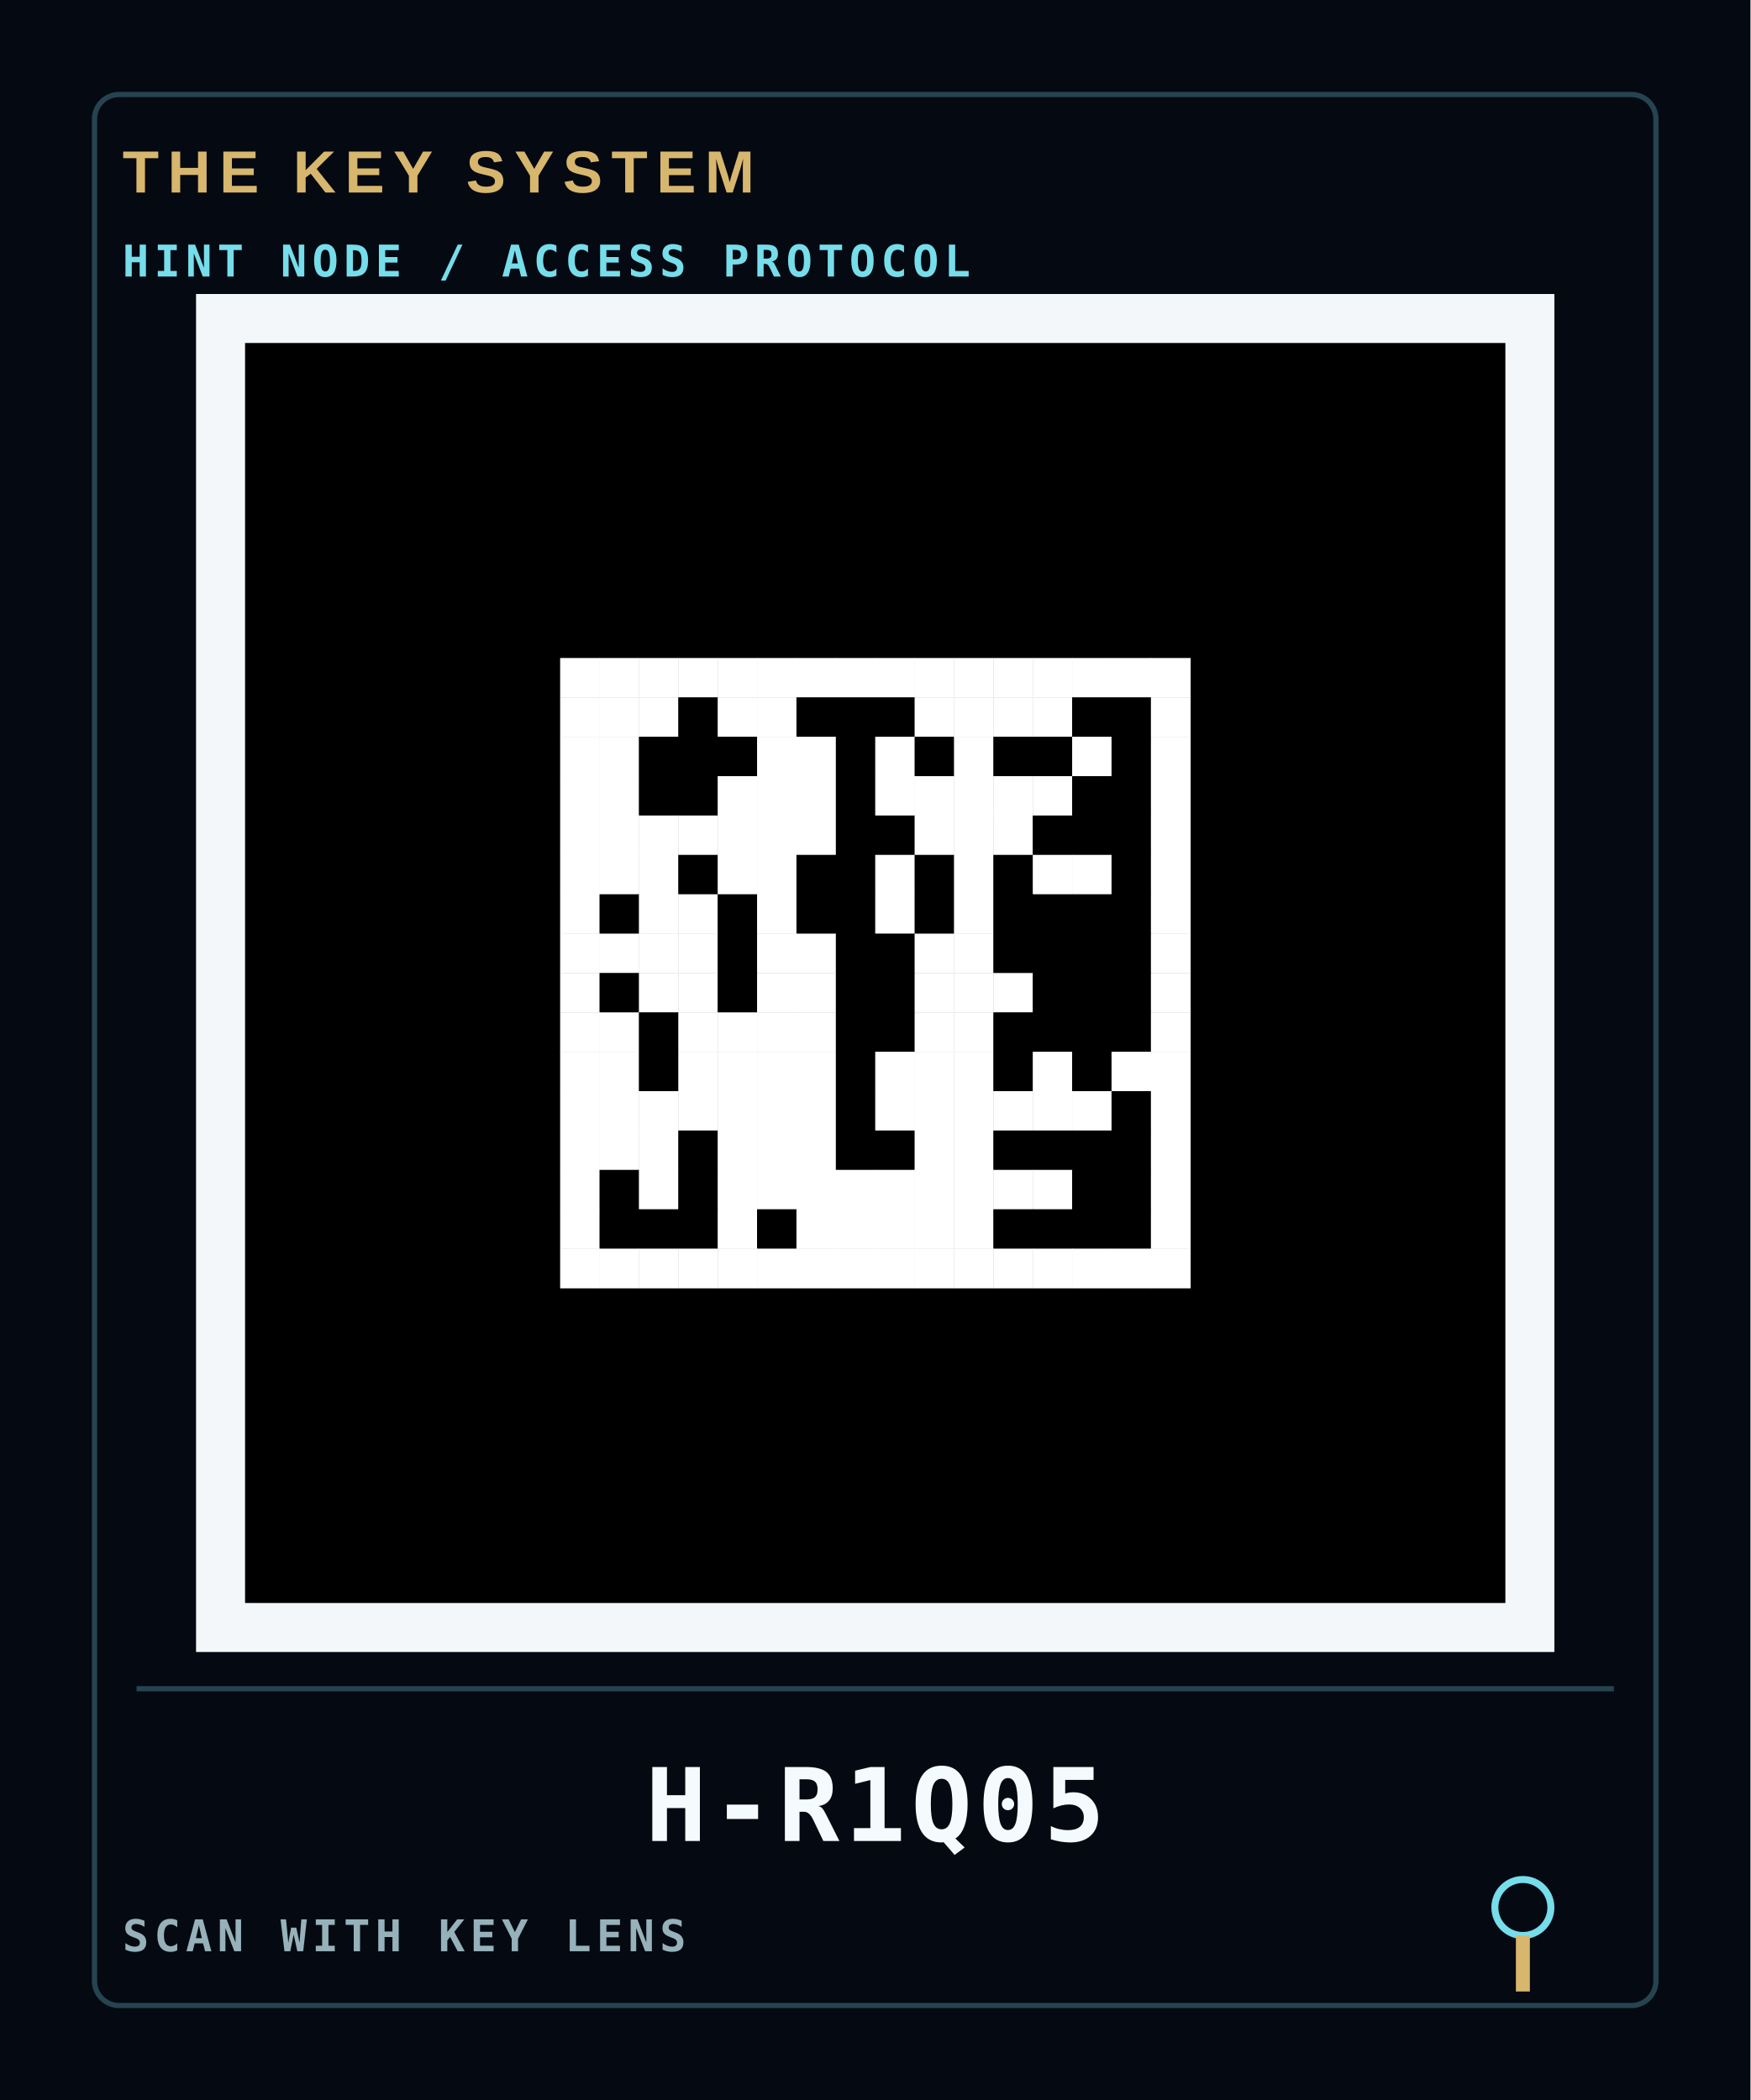
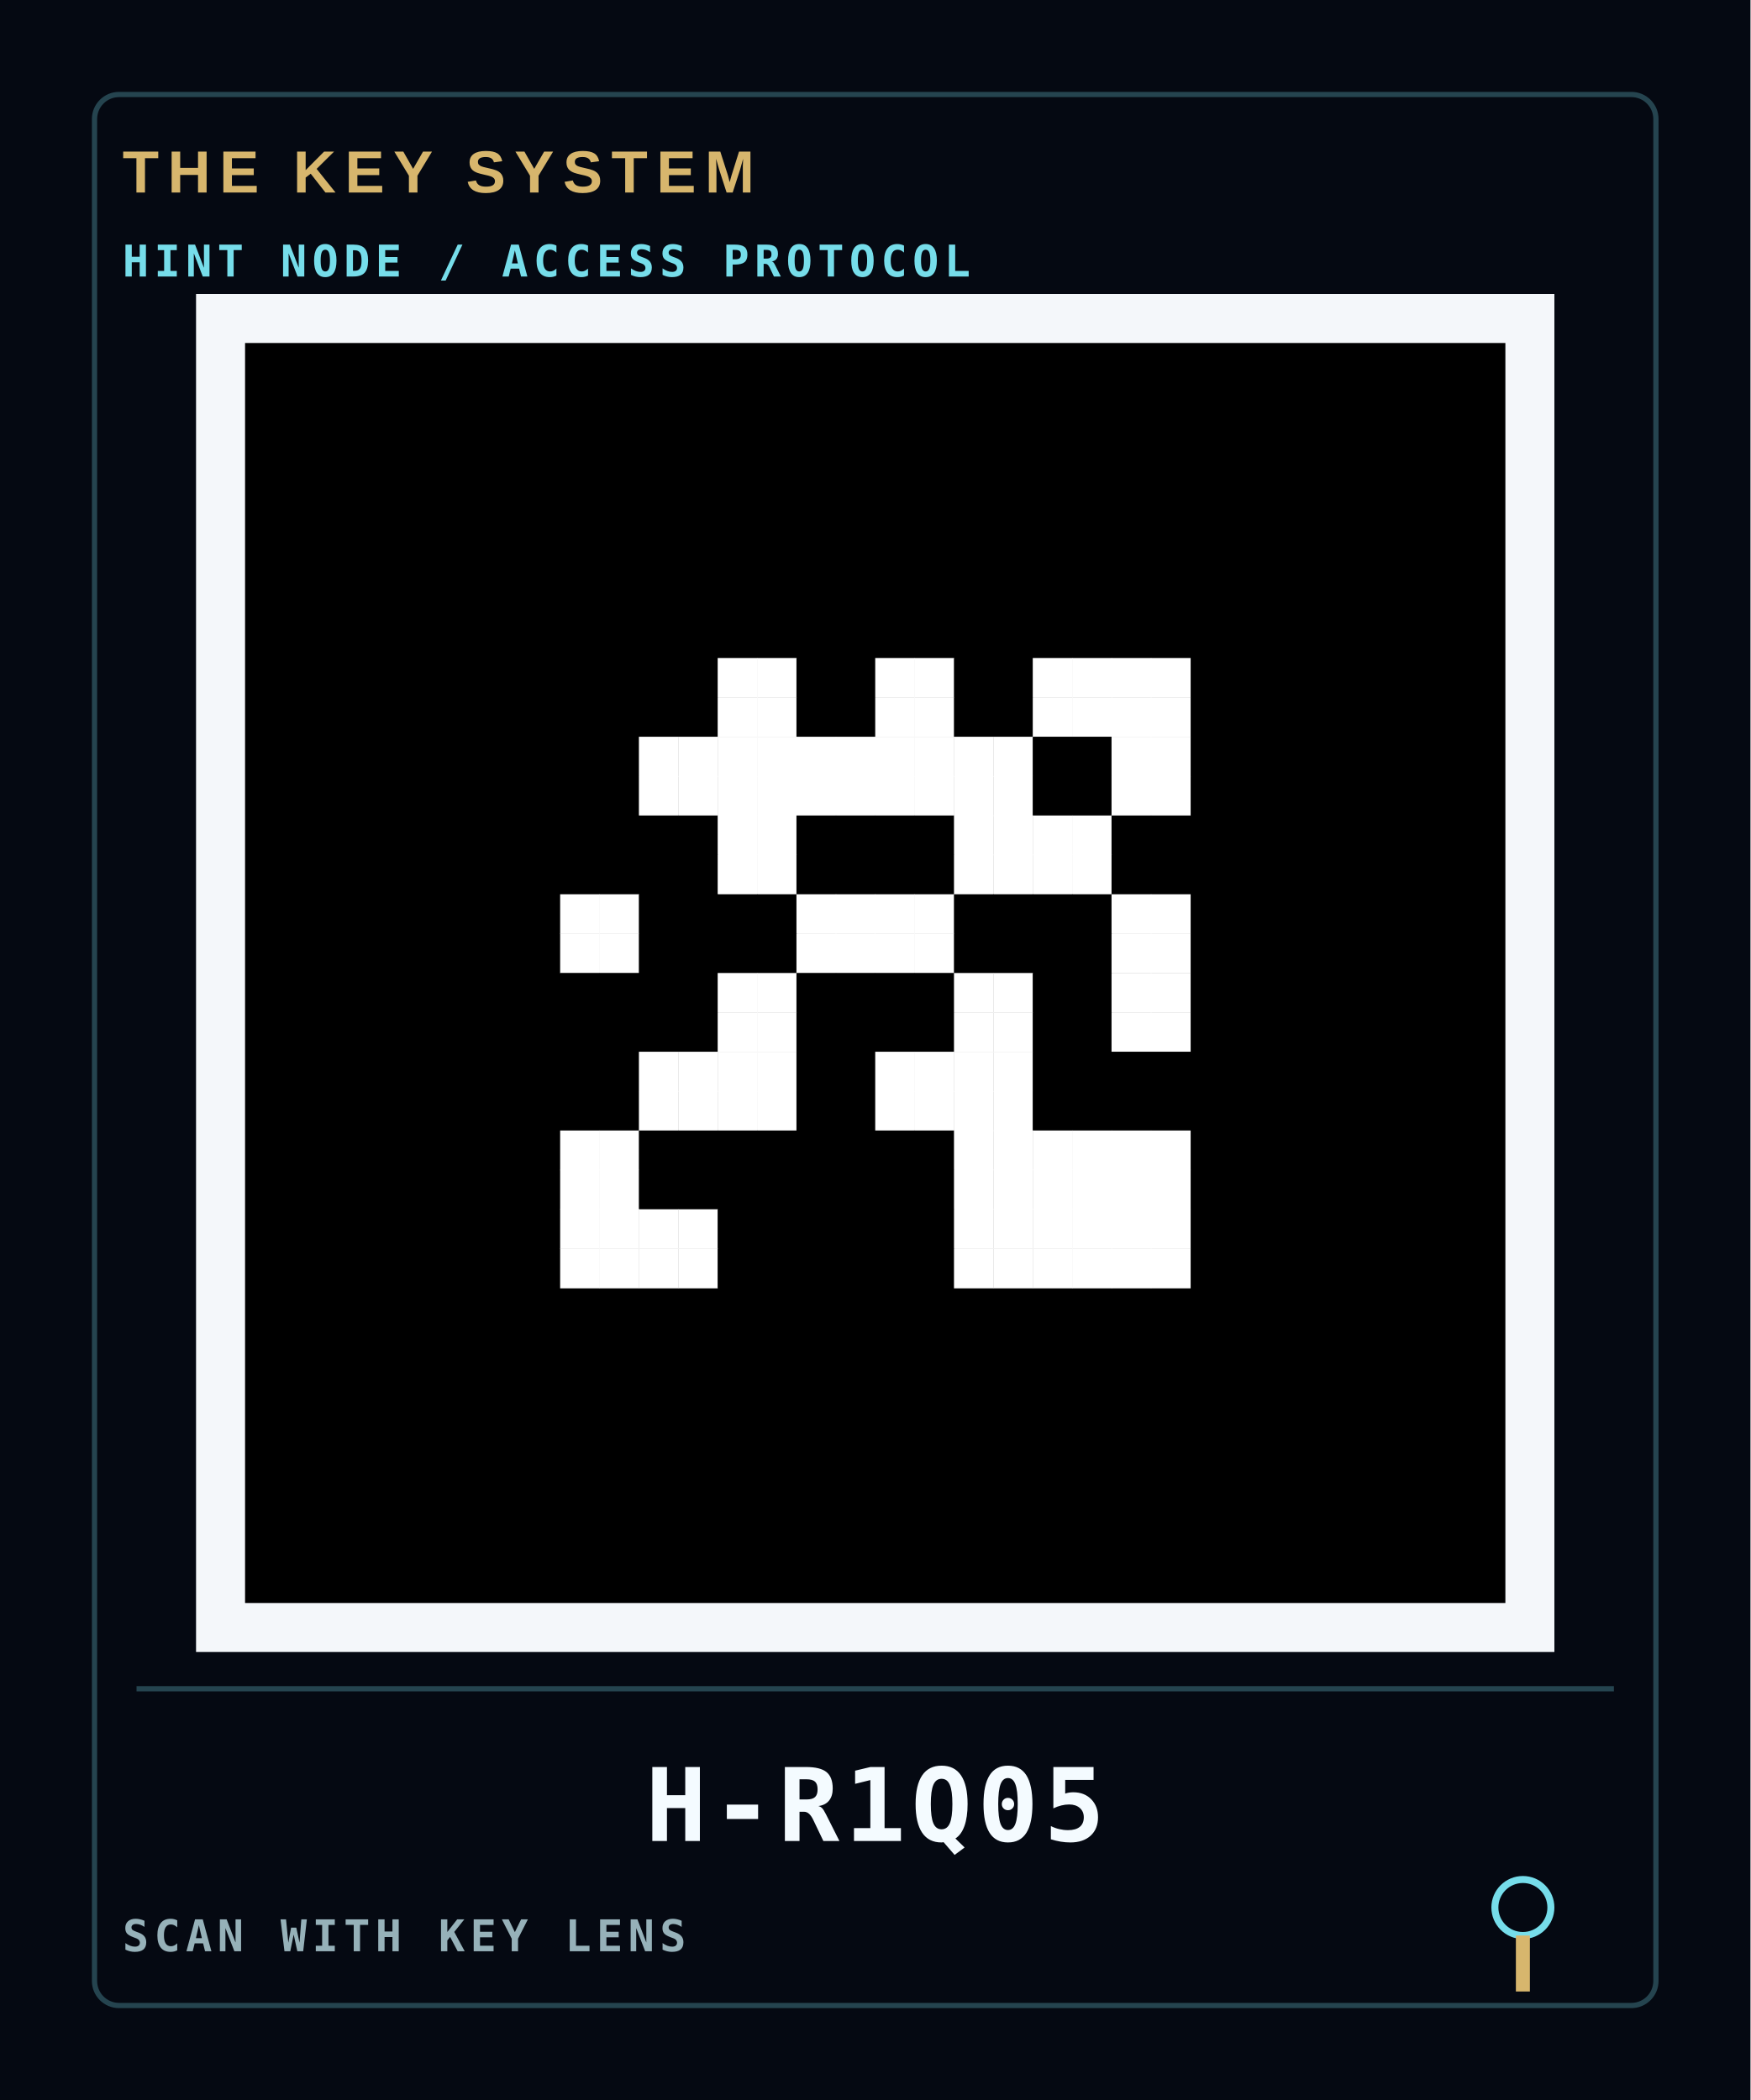
<svg xmlns="http://www.w3.org/2000/svg" width="1000" height="1200" viewBox="0 0 1000 1200">
  <rect width="1000" height="1200" fill="#050912" />
  <rect x="54" y="54" width="892" height="1092" rx="14" fill="none" stroke="#25444f" stroke-width="3" />
  <text x="70" y="110" fill="#d7b66d" font-family="Arial,sans-serif" font-size="34" font-weight="800" letter-spacing="5">THE KEY SYSTEM</text>
  <text x="70" y="158" fill="#76ddea" font-family="monospace" font-size="25" font-weight="700" letter-spacing="3">HINT NODE / ACCESS PROTOCOL</text>
  <rect x="112" y="168" width="776" height="776" fill="#f4f7fa" />
  <rect x="140" y="196" width="720" height="720" fill="#000" />
-   <rect x="320.000" y="376.000" width="22.700" height="22.700" fill="#ffffff" />
-   <rect x="342.500" y="376.000" width="22.700" height="22.700" fill="#ffffff" />
-   <rect x="365.000" y="376.000" width="22.700" height="22.700" fill="#ffffff" />
-   <rect x="387.500" y="376.000" width="22.700" height="22.700" fill="#ffffff" />
+   <rect x="320.000" y="376.000" width="22.700" height="22.700" fill="#000000" />
+   <rect x="342.500" y="376.000" width="22.700" height="22.700" fill="#000000" />
+   <rect x="365.000" y="376.000" width="22.700" height="22.700" fill="#000000" />
+   <rect x="387.500" y="376.000" width="22.700" height="22.700" fill="#000000" />
  <rect x="410.000" y="376.000" width="22.700" height="22.700" fill="#ffffff" />
  <rect x="432.500" y="376.000" width="22.700" height="22.700" fill="#ffffff" />
-   <rect x="455.000" y="376.000" width="22.700" height="22.700" fill="#ffffff" />
-   <rect x="477.500" y="376.000" width="22.700" height="22.700" fill="#ffffff" />
+   <rect x="455.000" y="376.000" width="22.700" height="22.700" fill="#000000" />
+   <rect x="477.500" y="376.000" width="22.700" height="22.700" fill="#000000" />
  <rect x="500.000" y="376.000" width="22.700" height="22.700" fill="#ffffff" />
  <rect x="522.500" y="376.000" width="22.700" height="22.700" fill="#ffffff" />
-   <rect x="545.000" y="376.000" width="22.700" height="22.700" fill="#ffffff" />
-   <rect x="567.500" y="376.000" width="22.700" height="22.700" fill="#ffffff" />
+   <rect x="545.000" y="376.000" width="22.700" height="22.700" fill="#000000" />
+   <rect x="567.500" y="376.000" width="22.700" height="22.700" fill="#000000" />
  <rect x="590.000" y="376.000" width="22.700" height="22.700" fill="#ffffff" />
  <rect x="612.500" y="376.000" width="22.700" height="22.700" fill="#ffffff" />
  <rect x="635.000" y="376.000" width="22.700" height="22.700" fill="#ffffff" />
  <rect x="657.500" y="376.000" width="22.700" height="22.700" fill="#ffffff" />
-   <rect x="320.000" y="398.500" width="22.700" height="22.700" fill="#ffffff" />
-   <rect x="342.500" y="398.500" width="22.700" height="22.700" fill="#ffffff" />
-   <rect x="365.000" y="398.500" width="22.700" height="22.700" fill="#ffffff" />
+   <rect x="320.000" y="398.500" width="22.700" height="22.700" fill="#000000" />
+   <rect x="342.500" y="398.500" width="22.700" height="22.700" fill="#000000" />
+   <rect x="365.000" y="398.500" width="22.700" height="22.700" fill="#000000" />
  <rect x="387.500" y="398.500" width="22.700" height="22.700" fill="#000000" />
  <rect x="410.000" y="398.500" width="22.700" height="22.700" fill="#ffffff" />
  <rect x="432.500" y="398.500" width="22.700" height="22.700" fill="#ffffff" />
  <rect x="455.000" y="398.500" width="22.700" height="22.700" fill="#000000" />
  <rect x="477.500" y="398.500" width="22.700" height="22.700" fill="#000000" />
-   <rect x="500.000" y="398.500" width="22.700" height="22.700" fill="#000000" />
+   <rect x="500.000" y="398.500" width="22.700" height="22.700" fill="#ffffff" />
  <rect x="522.500" y="398.500" width="22.700" height="22.700" fill="#ffffff" />
-   <rect x="545.000" y="398.500" width="22.700" height="22.700" fill="#ffffff" />
-   <rect x="567.500" y="398.500" width="22.700" height="22.700" fill="#ffffff" />
+   <rect x="545.000" y="398.500" width="22.700" height="22.700" fill="#000000" />
+   <rect x="567.500" y="398.500" width="22.700" height="22.700" fill="#000000" />
  <rect x="590.000" y="398.500" width="22.700" height="22.700" fill="#ffffff" />
-   <rect x="612.500" y="398.500" width="22.700" height="22.700" fill="#000000" />
-   <rect x="635.000" y="398.500" width="22.700" height="22.700" fill="#000000" />
+   <rect x="612.500" y="398.500" width="22.700" height="22.700" fill="#ffffff" />
+   <rect x="635.000" y="398.500" width="22.700" height="22.700" fill="#ffffff" />
  <rect x="657.500" y="398.500" width="22.700" height="22.700" fill="#ffffff" />
-   <rect x="320.000" y="421.000" width="22.700" height="22.700" fill="#ffffff" />
-   <rect x="342.500" y="421.000" width="22.700" height="22.700" fill="#ffffff" />
-   <rect x="365.000" y="421.000" width="22.700" height="22.700" fill="#000000" />
-   <rect x="387.500" y="421.000" width="22.700" height="22.700" fill="#000000" />
-   <rect x="410.000" y="421.000" width="22.700" height="22.700" fill="#000000" />
+   <rect x="320.000" y="421.000" width="22.700" height="22.700" fill="#000000" />
+   <rect x="342.500" y="421.000" width="22.700" height="22.700" fill="#000000" />
+   <rect x="365.000" y="421.000" width="22.700" height="22.700" fill="#ffffff" />
+   <rect x="387.500" y="421.000" width="22.700" height="22.700" fill="#ffffff" />
+   <rect x="410.000" y="421.000" width="22.700" height="22.700" fill="#ffffff" />
  <rect x="432.500" y="421.000" width="22.700" height="22.700" fill="#ffffff" />
  <rect x="455.000" y="421.000" width="22.700" height="22.700" fill="#ffffff" />
-   <rect x="477.500" y="421.000" width="22.700" height="22.700" fill="#000000" />
+   <rect x="477.500" y="421.000" width="22.700" height="22.700" fill="#ffffff" />
  <rect x="500.000" y="421.000" width="22.700" height="22.700" fill="#ffffff" />
-   <rect x="522.500" y="421.000" width="22.700" height="22.700" fill="#000000" />
+   <rect x="522.500" y="421.000" width="22.700" height="22.700" fill="#ffffff" />
  <rect x="545.000" y="421.000" width="22.700" height="22.700" fill="#ffffff" />
-   <rect x="567.500" y="421.000" width="22.700" height="22.700" fill="#000000" />
+   <rect x="567.500" y="421.000" width="22.700" height="22.700" fill="#ffffff" />
  <rect x="590.000" y="421.000" width="22.700" height="22.700" fill="#000000" />
-   <rect x="612.500" y="421.000" width="22.700" height="22.700" fill="#ffffff" />
-   <rect x="635.000" y="421.000" width="22.700" height="22.700" fill="#000000" />
+   <rect x="612.500" y="421.000" width="22.700" height="22.700" fill="#000000" />
+   <rect x="635.000" y="421.000" width="22.700" height="22.700" fill="#ffffff" />
  <rect x="657.500" y="421.000" width="22.700" height="22.700" fill="#ffffff" />
-   <rect x="320.000" y="443.500" width="22.700" height="22.700" fill="#ffffff" />
-   <rect x="342.500" y="443.500" width="22.700" height="22.700" fill="#ffffff" />
-   <rect x="365.000" y="443.500" width="22.700" height="22.700" fill="#000000" />
-   <rect x="387.500" y="443.500" width="22.700" height="22.700" fill="#000000" />
+   <rect x="320.000" y="443.500" width="22.700" height="22.700" fill="#000000" />
+   <rect x="342.500" y="443.500" width="22.700" height="22.700" fill="#000000" />
+   <rect x="365.000" y="443.500" width="22.700" height="22.700" fill="#ffffff" />
+   <rect x="387.500" y="443.500" width="22.700" height="22.700" fill="#ffffff" />
  <rect x="410.000" y="443.500" width="22.700" height="22.700" fill="#ffffff" />
  <rect x="432.500" y="443.500" width="22.700" height="22.700" fill="#ffffff" />
  <rect x="455.000" y="443.500" width="22.700" height="22.700" fill="#ffffff" />
-   <rect x="477.500" y="443.500" width="22.700" height="22.700" fill="#000000" />
+   <rect x="477.500" y="443.500" width="22.700" height="22.700" fill="#ffffff" />
  <rect x="500.000" y="443.500" width="22.700" height="22.700" fill="#ffffff" />
  <rect x="522.500" y="443.500" width="22.700" height="22.700" fill="#ffffff" />
  <rect x="545.000" y="443.500" width="22.700" height="22.700" fill="#ffffff" />
  <rect x="567.500" y="443.500" width="22.700" height="22.700" fill="#ffffff" />
-   <rect x="590.000" y="443.500" width="22.700" height="22.700" fill="#ffffff" />
+   <rect x="590.000" y="443.500" width="22.700" height="22.700" fill="#000000" />
  <rect x="612.500" y="443.500" width="22.700" height="22.700" fill="#000000" />
-   <rect x="635.000" y="443.500" width="22.700" height="22.700" fill="#000000" />
+   <rect x="635.000" y="443.500" width="22.700" height="22.700" fill="#ffffff" />
  <rect x="657.500" y="443.500" width="22.700" height="22.700" fill="#ffffff" />
-   <rect x="320.000" y="466.000" width="22.700" height="22.700" fill="#ffffff" />
-   <rect x="342.500" y="466.000" width="22.700" height="22.700" fill="#ffffff" />
-   <rect x="365.000" y="466.000" width="22.700" height="22.700" fill="#ffffff" />
-   <rect x="387.500" y="466.000" width="22.700" height="22.700" fill="#ffffff" />
+   <rect x="320.000" y="466.000" width="22.700" height="22.700" fill="#000000" />
+   <rect x="342.500" y="466.000" width="22.700" height="22.700" fill="#000000" />
+   <rect x="365.000" y="466.000" width="22.700" height="22.700" fill="#000000" />
+   <rect x="387.500" y="466.000" width="22.700" height="22.700" fill="#000000" />
  <rect x="410.000" y="466.000" width="22.700" height="22.700" fill="#ffffff" />
  <rect x="432.500" y="466.000" width="22.700" height="22.700" fill="#ffffff" />
-   <rect x="455.000" y="466.000" width="22.700" height="22.700" fill="#ffffff" />
+   <rect x="455.000" y="466.000" width="22.700" height="22.700" fill="#000000" />
  <rect x="477.500" y="466.000" width="22.700" height="22.700" fill="#000000" />
  <rect x="500.000" y="466.000" width="22.700" height="22.700" fill="#000000" />
-   <rect x="522.500" y="466.000" width="22.700" height="22.700" fill="#ffffff" />
+   <rect x="522.500" y="466.000" width="22.700" height="22.700" fill="#000000" />
  <rect x="545.000" y="466.000" width="22.700" height="22.700" fill="#ffffff" />
  <rect x="567.500" y="466.000" width="22.700" height="22.700" fill="#ffffff" />
-   <rect x="590.000" y="466.000" width="22.700" height="22.700" fill="#000000" />
-   <rect x="612.500" y="466.000" width="22.700" height="22.700" fill="#000000" />
+   <rect x="590.000" y="466.000" width="22.700" height="22.700" fill="#ffffff" />
+   <rect x="612.500" y="466.000" width="22.700" height="22.700" fill="#ffffff" />
  <rect x="635.000" y="466.000" width="22.700" height="22.700" fill="#000000" />
-   <rect x="657.500" y="466.000" width="22.700" height="22.700" fill="#ffffff" />
-   <rect x="320.000" y="488.500" width="22.700" height="22.700" fill="#ffffff" />
-   <rect x="342.500" y="488.500" width="22.700" height="22.700" fill="#ffffff" />
-   <rect x="365.000" y="488.500" width="22.700" height="22.700" fill="#ffffff" />
+   <rect x="657.500" y="466.000" width="22.700" height="22.700" fill="#000000" />
+   <rect x="320.000" y="488.500" width="22.700" height="22.700" fill="#000000" />
+   <rect x="342.500" y="488.500" width="22.700" height="22.700" fill="#000000" />
+   <rect x="365.000" y="488.500" width="22.700" height="22.700" fill="#000000" />
  <rect x="387.500" y="488.500" width="22.700" height="22.700" fill="#000000" />
  <rect x="410.000" y="488.500" width="22.700" height="22.700" fill="#ffffff" />
  <rect x="432.500" y="488.500" width="22.700" height="22.700" fill="#ffffff" />
  <rect x="455.000" y="488.500" width="22.700" height="22.700" fill="#000000" />
  <rect x="477.500" y="488.500" width="22.700" height="22.700" fill="#000000" />
-   <rect x="500.000" y="488.500" width="22.700" height="22.700" fill="#ffffff" />
+   <rect x="500.000" y="488.500" width="22.700" height="22.700" fill="#000000" />
  <rect x="522.500" y="488.500" width="22.700" height="22.700" fill="#000000" />
  <rect x="545.000" y="488.500" width="22.700" height="22.700" fill="#ffffff" />
-   <rect x="567.500" y="488.500" width="22.700" height="22.700" fill="#000000" />
+   <rect x="567.500" y="488.500" width="22.700" height="22.700" fill="#ffffff" />
  <rect x="590.000" y="488.500" width="22.700" height="22.700" fill="#ffffff" />
  <rect x="612.500" y="488.500" width="22.700" height="22.700" fill="#ffffff" />
  <rect x="635.000" y="488.500" width="22.700" height="22.700" fill="#000000" />
-   <rect x="657.500" y="488.500" width="22.700" height="22.700" fill="#ffffff" />
+   <rect x="657.500" y="488.500" width="22.700" height="22.700" fill="#000000" />
  <rect x="320.000" y="511.000" width="22.700" height="22.700" fill="#ffffff" />
-   <rect x="342.500" y="511.000" width="22.700" height="22.700" fill="#000000" />
-   <rect x="365.000" y="511.000" width="22.700" height="22.700" fill="#ffffff" />
-   <rect x="387.500" y="511.000" width="22.700" height="22.700" fill="#ffffff" />
+   <rect x="342.500" y="511.000" width="22.700" height="22.700" fill="#ffffff" />
+   <rect x="365.000" y="511.000" width="22.700" height="22.700" fill="#000000" />
+   <rect x="387.500" y="511.000" width="22.700" height="22.700" fill="#000000" />
  <rect x="410.000" y="511.000" width="22.700" height="22.700" fill="#000000" />
-   <rect x="432.500" y="511.000" width="22.700" height="22.700" fill="#ffffff" />
-   <rect x="455.000" y="511.000" width="22.700" height="22.700" fill="#000000" />
-   <rect x="477.500" y="511.000" width="22.700" height="22.700" fill="#000000" />
+   <rect x="432.500" y="511.000" width="22.700" height="22.700" fill="#000000" />
+   <rect x="455.000" y="511.000" width="22.700" height="22.700" fill="#ffffff" />
+   <rect x="477.500" y="511.000" width="22.700" height="22.700" fill="#ffffff" />
  <rect x="500.000" y="511.000" width="22.700" height="22.700" fill="#ffffff" />
-   <rect x="522.500" y="511.000" width="22.700" height="22.700" fill="#000000" />
-   <rect x="545.000" y="511.000" width="22.700" height="22.700" fill="#ffffff" />
+   <rect x="522.500" y="511.000" width="22.700" height="22.700" fill="#ffffff" />
+   <rect x="545.000" y="511.000" width="22.700" height="22.700" fill="#000000" />
  <rect x="567.500" y="511.000" width="22.700" height="22.700" fill="#000000" />
  <rect x="590.000" y="511.000" width="22.700" height="22.700" fill="#000000" />
  <rect x="612.500" y="511.000" width="22.700" height="22.700" fill="#000000" />
-   <rect x="635.000" y="511.000" width="22.700" height="22.700" fill="#000000" />
+   <rect x="635.000" y="511.000" width="22.700" height="22.700" fill="#ffffff" />
  <rect x="657.500" y="511.000" width="22.700" height="22.700" fill="#ffffff" />
  <rect x="320.000" y="533.500" width="22.700" height="22.700" fill="#ffffff" />
  <rect x="342.500" y="533.500" width="22.700" height="22.700" fill="#ffffff" />
-   <rect x="365.000" y="533.500" width="22.700" height="22.700" fill="#ffffff" />
-   <rect x="387.500" y="533.500" width="22.700" height="22.700" fill="#ffffff" />
+   <rect x="365.000" y="533.500" width="22.700" height="22.700" fill="#000000" />
+   <rect x="387.500" y="533.500" width="22.700" height="22.700" fill="#000000" />
  <rect x="410.000" y="533.500" width="22.700" height="22.700" fill="#000000" />
-   <rect x="432.500" y="533.500" width="22.700" height="22.700" fill="#ffffff" />
+   <rect x="432.500" y="533.500" width="22.700" height="22.700" fill="#000000" />
  <rect x="455.000" y="533.500" width="22.700" height="22.700" fill="#ffffff" />
-   <rect x="477.500" y="533.500" width="22.700" height="22.700" fill="#000000" />
-   <rect x="500.000" y="533.500" width="22.700" height="22.700" fill="#000000" />
+   <rect x="477.500" y="533.500" width="22.700" height="22.700" fill="#ffffff" />
+   <rect x="500.000" y="533.500" width="22.700" height="22.700" fill="#ffffff" />
  <rect x="522.500" y="533.500" width="22.700" height="22.700" fill="#ffffff" />
-   <rect x="545.000" y="533.500" width="22.700" height="22.700" fill="#ffffff" />
+   <rect x="545.000" y="533.500" width="22.700" height="22.700" fill="#000000" />
  <rect x="567.500" y="533.500" width="22.700" height="22.700" fill="#000000" />
  <rect x="590.000" y="533.500" width="22.700" height="22.700" fill="#000000" />
  <rect x="612.500" y="533.500" width="22.700" height="22.700" fill="#000000" />
-   <rect x="635.000" y="533.500" width="22.700" height="22.700" fill="#000000" />
+   <rect x="635.000" y="533.500" width="22.700" height="22.700" fill="#ffffff" />
  <rect x="657.500" y="533.500" width="22.700" height="22.700" fill="#ffffff" />
-   <rect x="320.000" y="556.000" width="22.700" height="22.700" fill="#ffffff" />
+   <rect x="320.000" y="556.000" width="22.700" height="22.700" fill="#000000" />
  <rect x="342.500" y="556.000" width="22.700" height="22.700" fill="#000000" />
-   <rect x="365.000" y="556.000" width="22.700" height="22.700" fill="#ffffff" />
-   <rect x="387.500" y="556.000" width="22.700" height="22.700" fill="#ffffff" />
-   <rect x="410.000" y="556.000" width="22.700" height="22.700" fill="#000000" />
+   <rect x="365.000" y="556.000" width="22.700" height="22.700" fill="#000000" />
+   <rect x="387.500" y="556.000" width="22.700" height="22.700" fill="#000000" />
+   <rect x="410.000" y="556.000" width="22.700" height="22.700" fill="#ffffff" />
  <rect x="432.500" y="556.000" width="22.700" height="22.700" fill="#ffffff" />
-   <rect x="455.000" y="556.000" width="22.700" height="22.700" fill="#ffffff" />
+   <rect x="455.000" y="556.000" width="22.700" height="22.700" fill="#000000" />
  <rect x="477.500" y="556.000" width="22.700" height="22.700" fill="#000000" />
  <rect x="500.000" y="556.000" width="22.700" height="22.700" fill="#000000" />
-   <rect x="522.500" y="556.000" width="22.700" height="22.700" fill="#ffffff" />
+   <rect x="522.500" y="556.000" width="22.700" height="22.700" fill="#000000" />
  <rect x="545.000" y="556.000" width="22.700" height="22.700" fill="#ffffff" />
  <rect x="567.500" y="556.000" width="22.700" height="22.700" fill="#ffffff" />
  <rect x="590.000" y="556.000" width="22.700" height="22.700" fill="#000000" />
  <rect x="612.500" y="556.000" width="22.700" height="22.700" fill="#000000" />
-   <rect x="635.000" y="556.000" width="22.700" height="22.700" fill="#000000" />
+   <rect x="635.000" y="556.000" width="22.700" height="22.700" fill="#ffffff" />
  <rect x="657.500" y="556.000" width="22.700" height="22.700" fill="#ffffff" />
-   <rect x="320.000" y="578.500" width="22.700" height="22.700" fill="#ffffff" />
-   <rect x="342.500" y="578.500" width="22.700" height="22.700" fill="#ffffff" />
+   <rect x="320.000" y="578.500" width="22.700" height="22.700" fill="#000000" />
+   <rect x="342.500" y="578.500" width="22.700" height="22.700" fill="#000000" />
  <rect x="365.000" y="578.500" width="22.700" height="22.700" fill="#000000" />
-   <rect x="387.500" y="578.500" width="22.700" height="22.700" fill="#ffffff" />
+   <rect x="387.500" y="578.500" width="22.700" height="22.700" fill="#000000" />
  <rect x="410.000" y="578.500" width="22.700" height="22.700" fill="#ffffff" />
  <rect x="432.500" y="578.500" width="22.700" height="22.700" fill="#ffffff" />
-   <rect x="455.000" y="578.500" width="22.700" height="22.700" fill="#ffffff" />
+   <rect x="455.000" y="578.500" width="22.700" height="22.700" fill="#000000" />
  <rect x="477.500" y="578.500" width="22.700" height="22.700" fill="#000000" />
  <rect x="500.000" y="578.500" width="22.700" height="22.700" fill="#000000" />
-   <rect x="522.500" y="578.500" width="22.700" height="22.700" fill="#ffffff" />
+   <rect x="522.500" y="578.500" width="22.700" height="22.700" fill="#000000" />
  <rect x="545.000" y="578.500" width="22.700" height="22.700" fill="#ffffff" />
-   <rect x="567.500" y="578.500" width="22.700" height="22.700" fill="#000000" />
+   <rect x="567.500" y="578.500" width="22.700" height="22.700" fill="#ffffff" />
  <rect x="590.000" y="578.500" width="22.700" height="22.700" fill="#000000" />
  <rect x="612.500" y="578.500" width="22.700" height="22.700" fill="#000000" />
-   <rect x="635.000" y="578.500" width="22.700" height="22.700" fill="#000000" />
+   <rect x="635.000" y="578.500" width="22.700" height="22.700" fill="#ffffff" />
  <rect x="657.500" y="578.500" width="22.700" height="22.700" fill="#ffffff" />
-   <rect x="320.000" y="601.000" width="22.700" height="22.700" fill="#ffffff" />
-   <rect x="342.500" y="601.000" width="22.700" height="22.700" fill="#ffffff" />
-   <rect x="365.000" y="601.000" width="22.700" height="22.700" fill="#000000" />
+   <rect x="320.000" y="601.000" width="22.700" height="22.700" fill="#000000" />
+   <rect x="342.500" y="601.000" width="22.700" height="22.700" fill="#000000" />
+   <rect x="365.000" y="601.000" width="22.700" height="22.700" fill="#ffffff" />
  <rect x="387.500" y="601.000" width="22.700" height="22.700" fill="#ffffff" />
  <rect x="410.000" y="601.000" width="22.700" height="22.700" fill="#ffffff" />
  <rect x="432.500" y="601.000" width="22.700" height="22.700" fill="#ffffff" />
-   <rect x="455.000" y="601.000" width="22.700" height="22.700" fill="#ffffff" />
+   <rect x="455.000" y="601.000" width="22.700" height="22.700" fill="#000000" />
  <rect x="477.500" y="601.000" width="22.700" height="22.700" fill="#000000" />
  <rect x="500.000" y="601.000" width="22.700" height="22.700" fill="#ffffff" />
  <rect x="522.500" y="601.000" width="22.700" height="22.700" fill="#ffffff" />
  <rect x="545.000" y="601.000" width="22.700" height="22.700" fill="#ffffff" />
-   <rect x="567.500" y="601.000" width="22.700" height="22.700" fill="#000000" />
-   <rect x="590.000" y="601.000" width="22.700" height="22.700" fill="#ffffff" />
+   <rect x="567.500" y="601.000" width="22.700" height="22.700" fill="#ffffff" />
+   <rect x="590.000" y="601.000" width="22.700" height="22.700" fill="#000000" />
  <rect x="612.500" y="601.000" width="22.700" height="22.700" fill="#000000" />
-   <rect x="635.000" y="601.000" width="22.700" height="22.700" fill="#ffffff" />
-   <rect x="657.500" y="601.000" width="22.700" height="22.700" fill="#ffffff" />
-   <rect x="320.000" y="623.500" width="22.700" height="22.700" fill="#ffffff" />
-   <rect x="342.500" y="623.500" width="22.700" height="22.700" fill="#ffffff" />
+   <rect x="635.000" y="601.000" width="22.700" height="22.700" fill="#000000" />
+   <rect x="657.500" y="601.000" width="22.700" height="22.700" fill="#000000" />
+   <rect x="320.000" y="623.500" width="22.700" height="22.700" fill="#000000" />
+   <rect x="342.500" y="623.500" width="22.700" height="22.700" fill="#000000" />
  <rect x="365.000" y="623.500" width="22.700" height="22.700" fill="#ffffff" />
  <rect x="387.500" y="623.500" width="22.700" height="22.700" fill="#ffffff" />
  <rect x="410.000" y="623.500" width="22.700" height="22.700" fill="#ffffff" />
  <rect x="432.500" y="623.500" width="22.700" height="22.700" fill="#ffffff" />
-   <rect x="455.000" y="623.500" width="22.700" height="22.700" fill="#ffffff" />
+   <rect x="455.000" y="623.500" width="22.700" height="22.700" fill="#000000" />
  <rect x="477.500" y="623.500" width="22.700" height="22.700" fill="#000000" />
  <rect x="500.000" y="623.500" width="22.700" height="22.700" fill="#ffffff" />
  <rect x="522.500" y="623.500" width="22.700" height="22.700" fill="#ffffff" />
  <rect x="545.000" y="623.500" width="22.700" height="22.700" fill="#ffffff" />
  <rect x="567.500" y="623.500" width="22.700" height="22.700" fill="#ffffff" />
-   <rect x="590.000" y="623.500" width="22.700" height="22.700" fill="#ffffff" />
-   <rect x="612.500" y="623.500" width="22.700" height="22.700" fill="#ffffff" />
+   <rect x="590.000" y="623.500" width="22.700" height="22.700" fill="#000000" />
+   <rect x="612.500" y="623.500" width="22.700" height="22.700" fill="#000000" />
  <rect x="635.000" y="623.500" width="22.700" height="22.700" fill="#000000" />
-   <rect x="657.500" y="623.500" width="22.700" height="22.700" fill="#ffffff" />
+   <rect x="657.500" y="623.500" width="22.700" height="22.700" fill="#000000" />
  <rect x="320.000" y="646.000" width="22.700" height="22.700" fill="#ffffff" />
  <rect x="342.500" y="646.000" width="22.700" height="22.700" fill="#ffffff" />
-   <rect x="365.000" y="646.000" width="22.700" height="22.700" fill="#ffffff" />
+   <rect x="365.000" y="646.000" width="22.700" height="22.700" fill="#000000" />
  <rect x="387.500" y="646.000" width="22.700" height="22.700" fill="#000000" />
-   <rect x="410.000" y="646.000" width="22.700" height="22.700" fill="#ffffff" />
-   <rect x="432.500" y="646.000" width="22.700" height="22.700" fill="#ffffff" />
-   <rect x="455.000" y="646.000" width="22.700" height="22.700" fill="#ffffff" />
+   <rect x="410.000" y="646.000" width="22.700" height="22.700" fill="#000000" />
+   <rect x="432.500" y="646.000" width="22.700" height="22.700" fill="#000000" />
+   <rect x="455.000" y="646.000" width="22.700" height="22.700" fill="#000000" />
  <rect x="477.500" y="646.000" width="22.700" height="22.700" fill="#000000" />
  <rect x="500.000" y="646.000" width="22.700" height="22.700" fill="#000000" />
-   <rect x="522.500" y="646.000" width="22.700" height="22.700" fill="#ffffff" />
+   <rect x="522.500" y="646.000" width="22.700" height="22.700" fill="#000000" />
  <rect x="545.000" y="646.000" width="22.700" height="22.700" fill="#ffffff" />
-   <rect x="567.500" y="646.000" width="22.700" height="22.700" fill="#000000" />
-   <rect x="590.000" y="646.000" width="22.700" height="22.700" fill="#000000" />
-   <rect x="612.500" y="646.000" width="22.700" height="22.700" fill="#000000" />
-   <rect x="635.000" y="646.000" width="22.700" height="22.700" fill="#000000" />
+   <rect x="567.500" y="646.000" width="22.700" height="22.700" fill="#ffffff" />
+   <rect x="590.000" y="646.000" width="22.700" height="22.700" fill="#ffffff" />
+   <rect x="612.500" y="646.000" width="22.700" height="22.700" fill="#ffffff" />
+   <rect x="635.000" y="646.000" width="22.700" height="22.700" fill="#ffffff" />
  <rect x="657.500" y="646.000" width="22.700" height="22.700" fill="#ffffff" />
  <rect x="320.000" y="668.500" width="22.700" height="22.700" fill="#ffffff" />
-   <rect x="342.500" y="668.500" width="22.700" height="22.700" fill="#000000" />
-   <rect x="365.000" y="668.500" width="22.700" height="22.700" fill="#ffffff" />
+   <rect x="342.500" y="668.500" width="22.700" height="22.700" fill="#ffffff" />
+   <rect x="365.000" y="668.500" width="22.700" height="22.700" fill="#000000" />
  <rect x="387.500" y="668.500" width="22.700" height="22.700" fill="#000000" />
-   <rect x="410.000" y="668.500" width="22.700" height="22.700" fill="#ffffff" />
-   <rect x="432.500" y="668.500" width="22.700" height="22.700" fill="#ffffff" />
-   <rect x="455.000" y="668.500" width="22.700" height="22.700" fill="#ffffff" />
-   <rect x="477.500" y="668.500" width="22.700" height="22.700" fill="#ffffff" />
-   <rect x="500.000" y="668.500" width="22.700" height="22.700" fill="#ffffff" />
-   <rect x="522.500" y="668.500" width="22.700" height="22.700" fill="#ffffff" />
+   <rect x="410.000" y="668.500" width="22.700" height="22.700" fill="#000000" />
+   <rect x="432.500" y="668.500" width="22.700" height="22.700" fill="#000000" />
+   <rect x="455.000" y="668.500" width="22.700" height="22.700" fill="#000000" />
+   <rect x="477.500" y="668.500" width="22.700" height="22.700" fill="#000000" />
+   <rect x="500.000" y="668.500" width="22.700" height="22.700" fill="#000000" />
+   <rect x="522.500" y="668.500" width="22.700" height="22.700" fill="#000000" />
  <rect x="545.000" y="668.500" width="22.700" height="22.700" fill="#ffffff" />
  <rect x="567.500" y="668.500" width="22.700" height="22.700" fill="#ffffff" />
  <rect x="590.000" y="668.500" width="22.700" height="22.700" fill="#ffffff" />
-   <rect x="612.500" y="668.500" width="22.700" height="22.700" fill="#000000" />
-   <rect x="635.000" y="668.500" width="22.700" height="22.700" fill="#000000" />
+   <rect x="612.500" y="668.500" width="22.700" height="22.700" fill="#ffffff" />
+   <rect x="635.000" y="668.500" width="22.700" height="22.700" fill="#ffffff" />
  <rect x="657.500" y="668.500" width="22.700" height="22.700" fill="#ffffff" />
  <rect x="320.000" y="691.000" width="22.700" height="22.700" fill="#ffffff" />
-   <rect x="342.500" y="691.000" width="22.700" height="22.700" fill="#000000" />
-   <rect x="365.000" y="691.000" width="22.700" height="22.700" fill="#000000" />
-   <rect x="387.500" y="691.000" width="22.700" height="22.700" fill="#000000" />
-   <rect x="410.000" y="691.000" width="22.700" height="22.700" fill="#ffffff" />
+   <rect x="342.500" y="691.000" width="22.700" height="22.700" fill="#ffffff" />
+   <rect x="365.000" y="691.000" width="22.700" height="22.700" fill="#ffffff" />
+   <rect x="387.500" y="691.000" width="22.700" height="22.700" fill="#ffffff" />
+   <rect x="410.000" y="691.000" width="22.700" height="22.700" fill="#000000" />
  <rect x="432.500" y="691.000" width="22.700" height="22.700" fill="#000000" />
-   <rect x="455.000" y="691.000" width="22.700" height="22.700" fill="#ffffff" />
-   <rect x="477.500" y="691.000" width="22.700" height="22.700" fill="#ffffff" />
-   <rect x="500.000" y="691.000" width="22.700" height="22.700" fill="#ffffff" />
-   <rect x="522.500" y="691.000" width="22.700" height="22.700" fill="#ffffff" />
+   <rect x="455.000" y="691.000" width="22.700" height="22.700" fill="#000000" />
+   <rect x="477.500" y="691.000" width="22.700" height="22.700" fill="#000000" />
+   <rect x="500.000" y="691.000" width="22.700" height="22.700" fill="#000000" />
+   <rect x="522.500" y="691.000" width="22.700" height="22.700" fill="#000000" />
  <rect x="545.000" y="691.000" width="22.700" height="22.700" fill="#ffffff" />
-   <rect x="567.500" y="691.000" width="22.700" height="22.700" fill="#000000" />
-   <rect x="590.000" y="691.000" width="22.700" height="22.700" fill="#000000" />
-   <rect x="612.500" y="691.000" width="22.700" height="22.700" fill="#000000" />
-   <rect x="635.000" y="691.000" width="22.700" height="22.700" fill="#000000" />
+   <rect x="567.500" y="691.000" width="22.700" height="22.700" fill="#ffffff" />
+   <rect x="590.000" y="691.000" width="22.700" height="22.700" fill="#ffffff" />
+   <rect x="612.500" y="691.000" width="22.700" height="22.700" fill="#ffffff" />
+   <rect x="635.000" y="691.000" width="22.700" height="22.700" fill="#ffffff" />
  <rect x="657.500" y="691.000" width="22.700" height="22.700" fill="#ffffff" />
  <rect x="320.000" y="713.500" width="22.700" height="22.700" fill="#ffffff" />
  <rect x="342.500" y="713.500" width="22.700" height="22.700" fill="#ffffff" />
  <rect x="365.000" y="713.500" width="22.700" height="22.700" fill="#ffffff" />
  <rect x="387.500" y="713.500" width="22.700" height="22.700" fill="#ffffff" />
-   <rect x="410.000" y="713.500" width="22.700" height="22.700" fill="#ffffff" />
-   <rect x="432.500" y="713.500" width="22.700" height="22.700" fill="#ffffff" />
-   <rect x="455.000" y="713.500" width="22.700" height="22.700" fill="#ffffff" />
-   <rect x="477.500" y="713.500" width="22.700" height="22.700" fill="#ffffff" />
-   <rect x="500.000" y="713.500" width="22.700" height="22.700" fill="#ffffff" />
-   <rect x="522.500" y="713.500" width="22.700" height="22.700" fill="#ffffff" />
+   <rect x="410.000" y="713.500" width="22.700" height="22.700" fill="#000000" />
+   <rect x="432.500" y="713.500" width="22.700" height="22.700" fill="#000000" />
+   <rect x="455.000" y="713.500" width="22.700" height="22.700" fill="#000000" />
+   <rect x="477.500" y="713.500" width="22.700" height="22.700" fill="#000000" />
+   <rect x="500.000" y="713.500" width="22.700" height="22.700" fill="#000000" />
+   <rect x="522.500" y="713.500" width="22.700" height="22.700" fill="#000000" />
  <rect x="545.000" y="713.500" width="22.700" height="22.700" fill="#ffffff" />
  <rect x="567.500" y="713.500" width="22.700" height="22.700" fill="#ffffff" />
  <rect x="590.000" y="713.500" width="22.700" height="22.700" fill="#ffffff" />
  <rect x="612.500" y="713.500" width="22.700" height="22.700" fill="#ffffff" />
  <rect x="635.000" y="713.500" width="22.700" height="22.700" fill="#ffffff" />
  <rect x="657.500" y="713.500" width="22.700" height="22.700" fill="#ffffff" />
  <line x1="78" y1="965" x2="922" y2="965" stroke="#25444f" stroke-width="3" />
  <text x="500" y="1052" text-anchor="middle" fill="#f4fbff" font-family="monospace" font-size="58" font-weight="800" letter-spacing="3">H-R1Q05</text>
  <text x="70" y="1115" fill="#96b1b9" font-family="monospace" font-size="25" font-weight="700" letter-spacing="3">SCAN WITH KEY LENS</text>
  <circle cx="870" cy="1090" r="16" fill="none" stroke="#76ddea" stroke-width="4" />
  <path d="M870 1106v32" stroke="#d7b66d" stroke-width="8" />
</svg>
